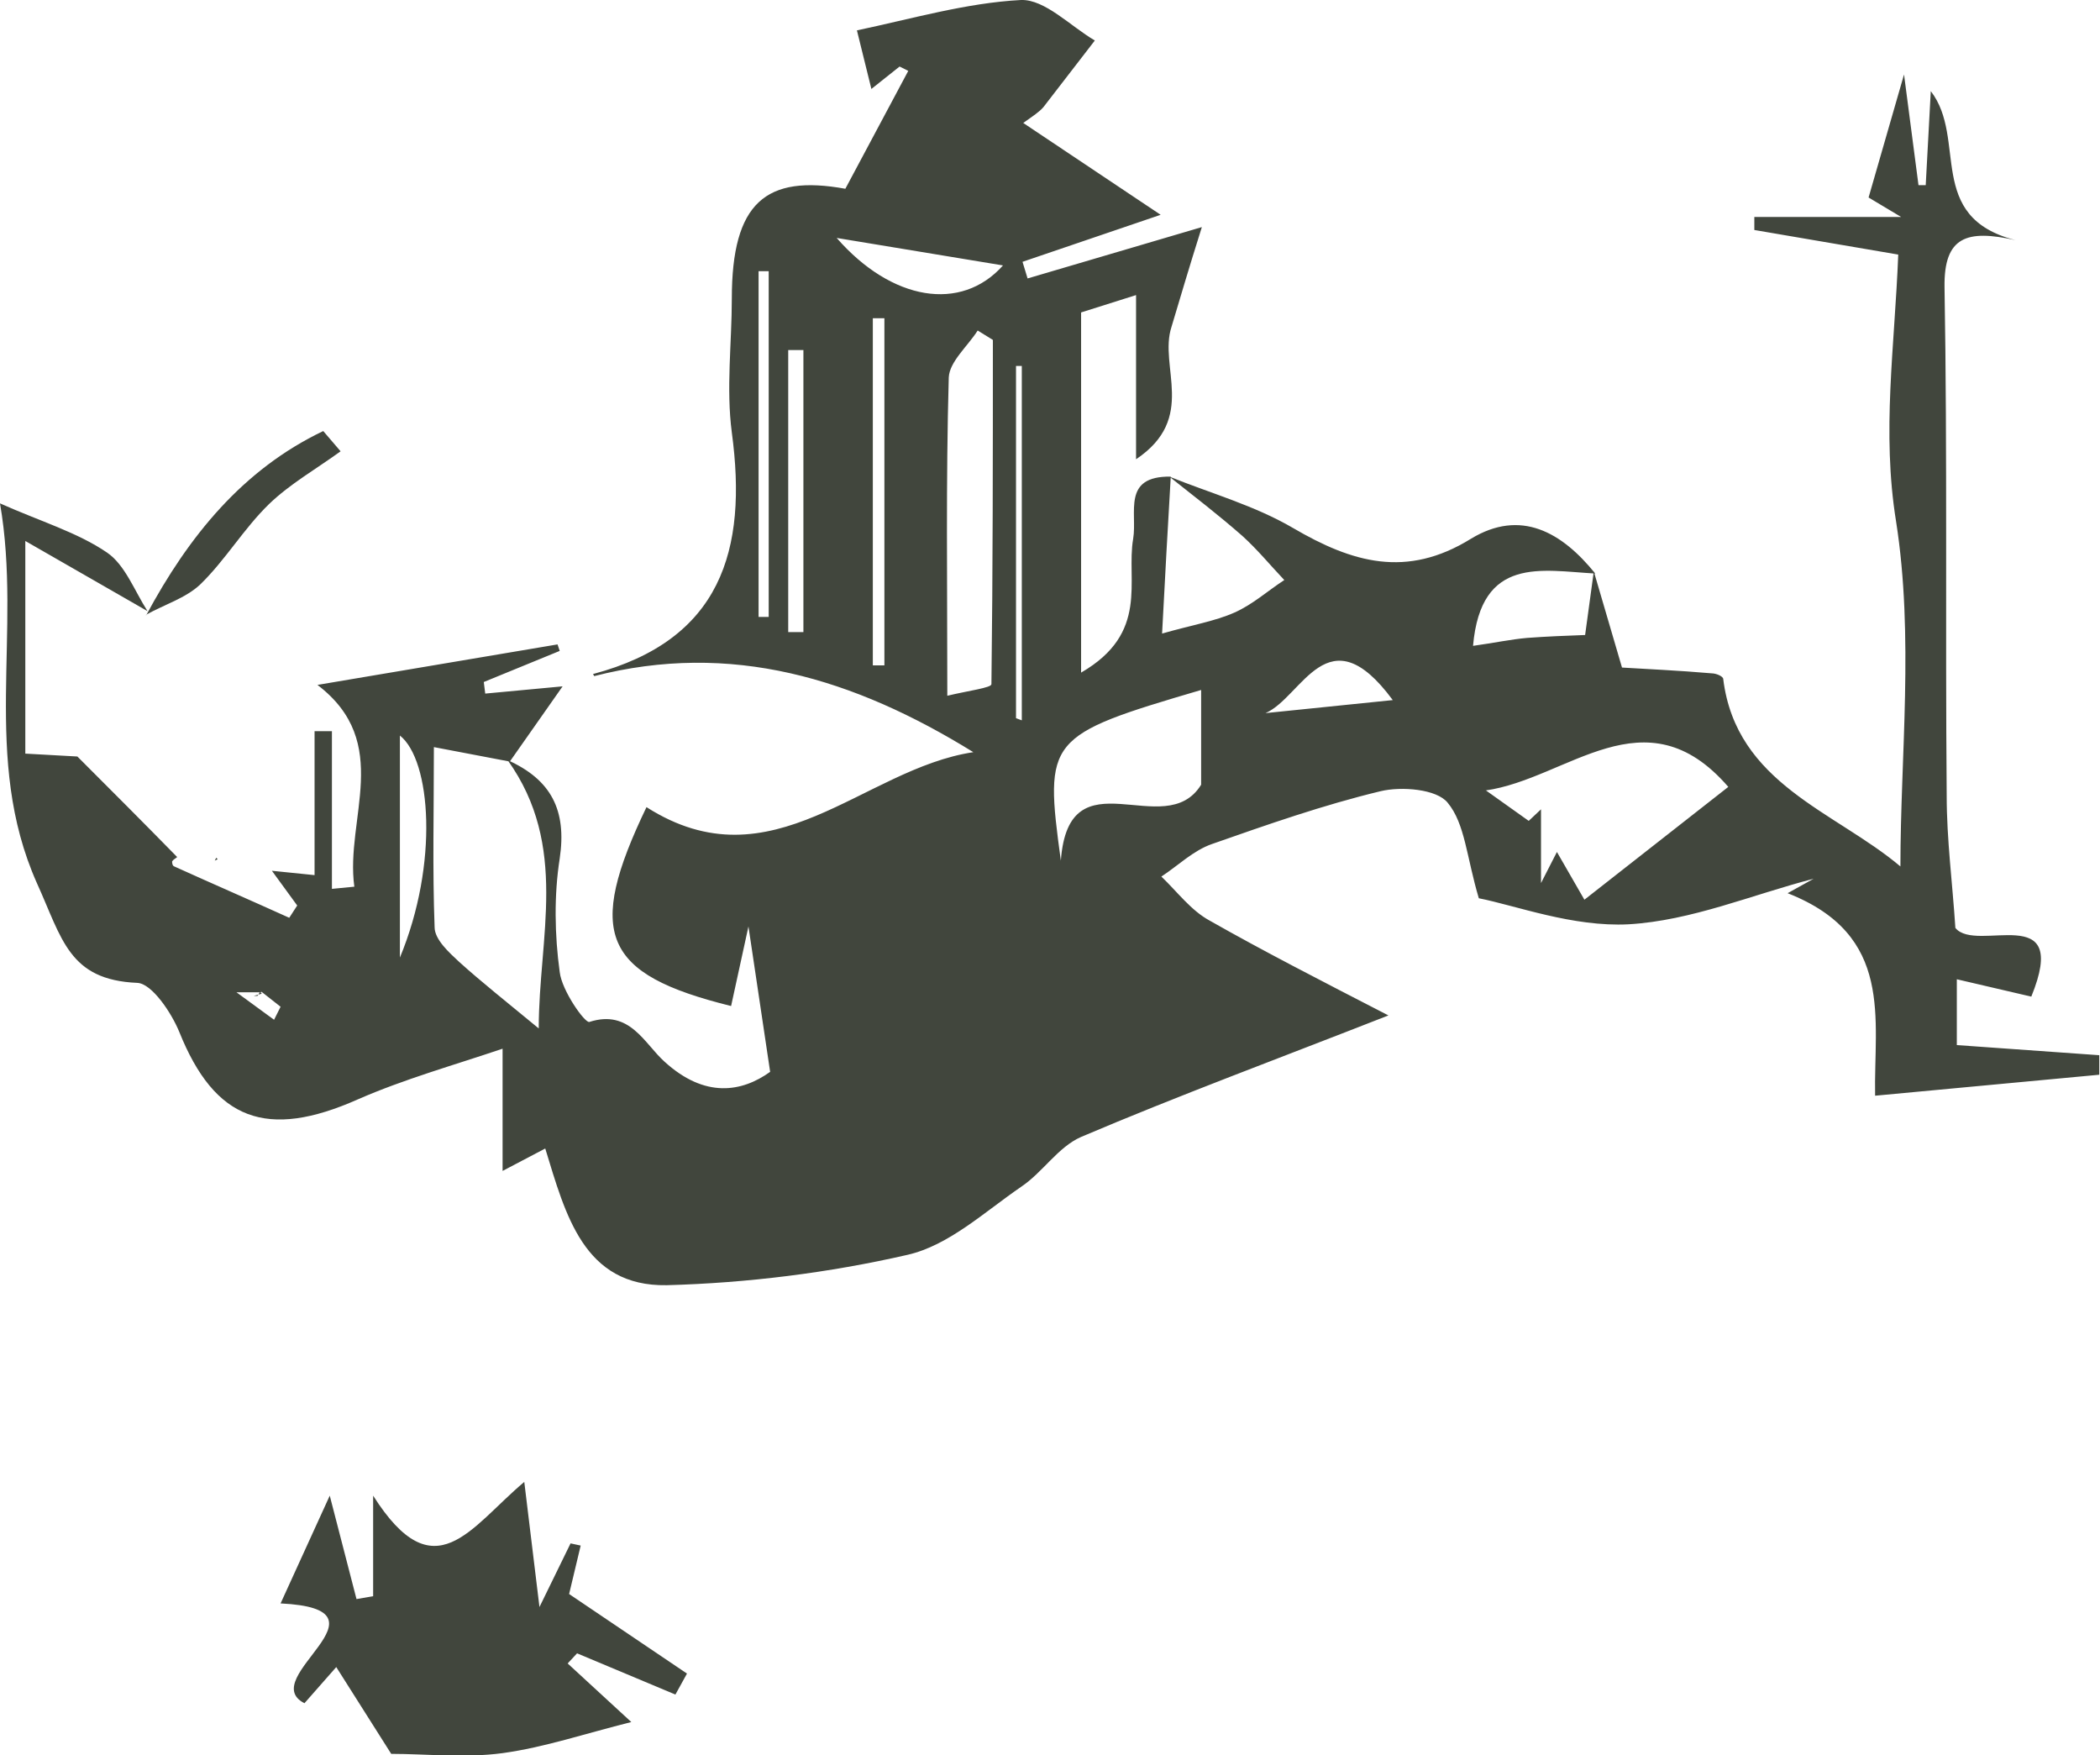
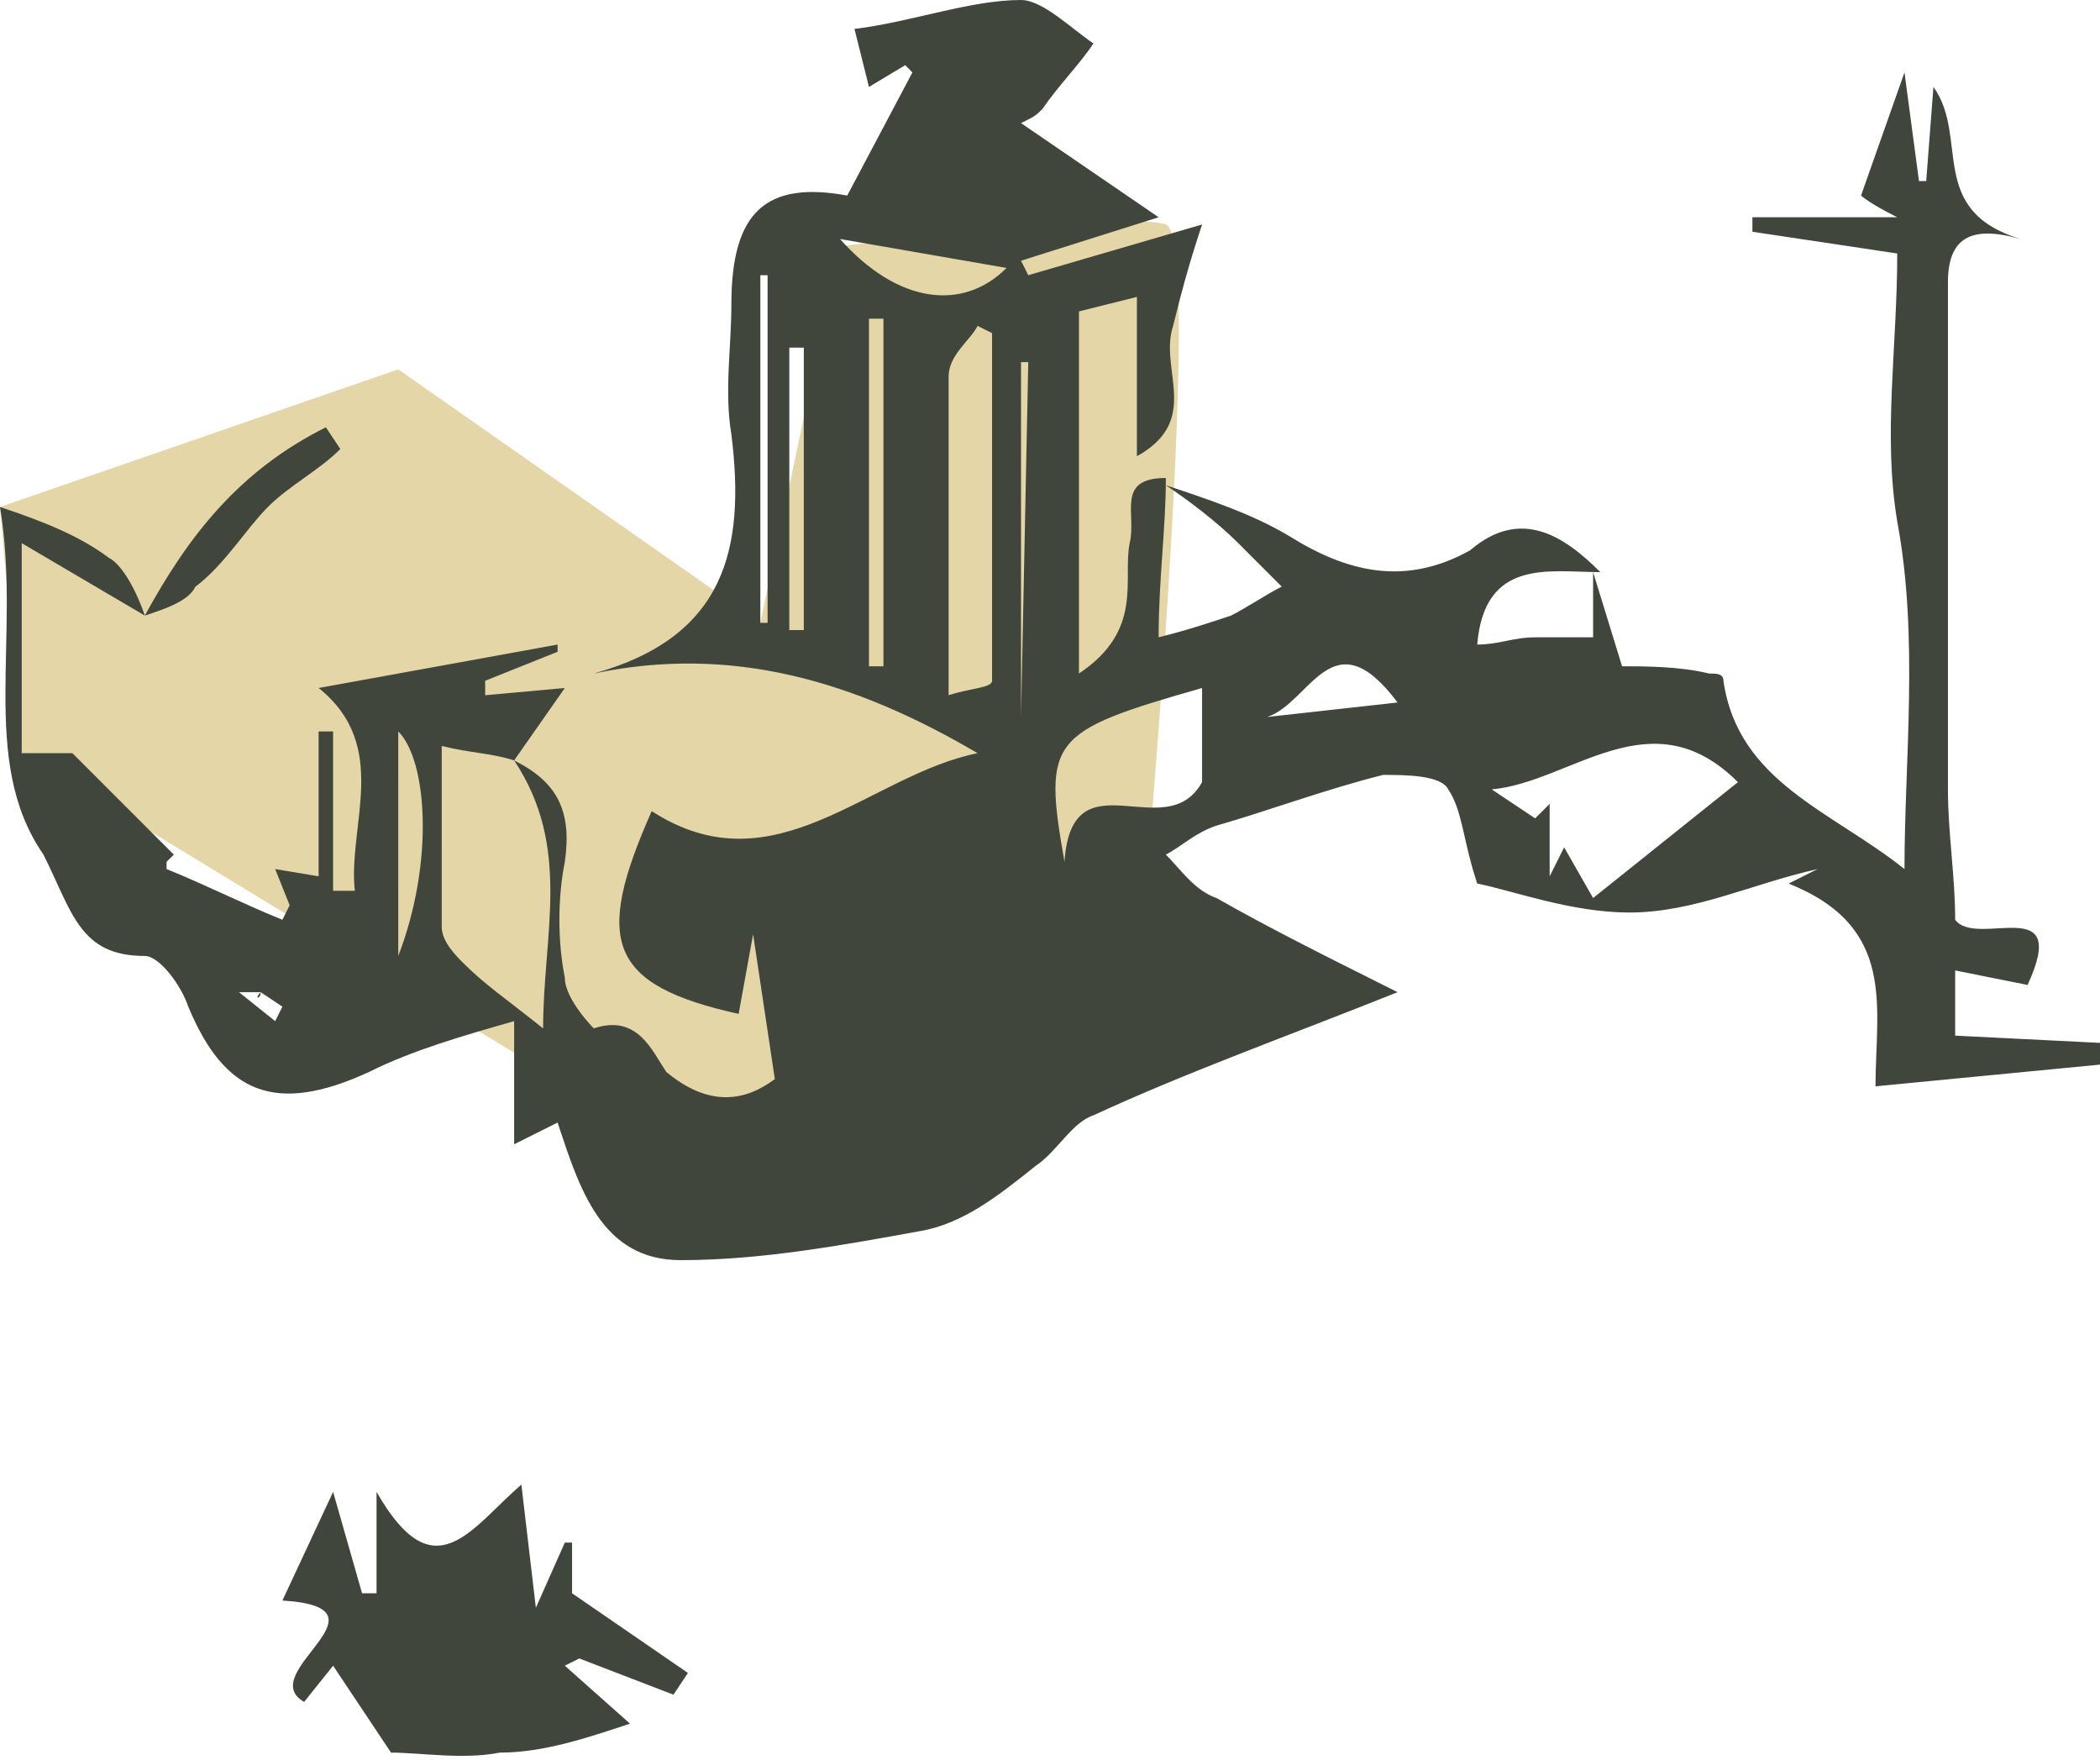
- <svg xmlns="http://www.w3.org/2000/svg" id="b" viewBox="0 0 29.04 24.26">
+ <svg xmlns="http://www.w3.org/2000/svg" version="1.1" id="b" x="0px" y="0px" viewBox="0 0 29 24.3" style="enable-background:new 0 0 29 24.3;" xml:space="preserve">
+   <style type="text/css">
+ 	.st0{fill:#E4D6A7;}
+ 	.st1{fill:#41463D;}
+ </style>
+   <path class="st0" d="M0.3,10.4L0,7l5.5-1.9l5,3.5l1.1-5.2c0,0,3.9-0.5,4.5-0.3s-0.5,11.7-0.5,11.7L10,16.3L0.3,10.4z" />
  <g id="c">
    <g id="d">
      <g id="e">
        <g id="f">
          <g>
-             <path d="M8.2,9.32c1.77-.47,2.14-1.71,1.92-3.34-.08-.61,0-1.24,0-1.85,0-1.33,.47-1.72,1.57-1.52l.87-1.63-.12-.06-.39,.31-.2-.81C12.61,.26,13.36,.04,14.12,0c.33-.01,.68,.36,1.02,.56-.24,.31-.47,.61-.71,.92-.06,.07-.14,.12-.28,.22l1.9,1.27-1.91,.65,.07,.23,2.41-.71c-.18,.57-.3,.98-.42,1.38-.18,.55,.36,1.26-.49,1.83v-2.27l-.76,.24v4.98c.95-.55,.62-1.27,.72-1.85,.06-.36-.16-.87,.52-.86-.04,.69-.08,1.39-.12,2.17,.42-.12,.73-.17,1-.29,.25-.11,.46-.3,.69-.45-.19-.2-.37-.42-.58-.61-.33-.29-.67-.55-1.01-.82,.57,.23,1.18,.4,1.71,.71,.82,.48,1.57,.7,2.46,.15,.69-.42,1.26-.09,1.72,.48-.74-.04-1.58-.25-1.69,1,.29-.04,.52-.09,.75-.11,.27-.02,.53-.03,.8-.04l.12-.88,.39,1.33c.32,.02,.78,.04,1.24,.08,.06,0,.16,.04,.16,.08,.18,1.45,1.55,1.83,2.45,2.59,0-1.52,.19-3.18-.06-4.77-.2-1.24-.02-2.41,.03-3.69l-1.99-.34v-.18h2.03c-.35-.21-.47-.28-.45-.27l.49-1.7,.2,1.53h.1l.07-1.3c.51,.66-.08,1.74,1.17,2.06-.67-.15-.99-.05-.98,.65,.04,2.34,.01,4.68,.03,7.03,0,.61,.08,1.21,.12,1.83,.29,.36,1.6-.4,1.05,.95l-1.03-.24v.91l1.97,.14v.27l-3.1,.29c-.02-1.06,.27-2.22-1.21-2.8l.36-.2c-.85,.22-1.69,.58-2.56,.63-.77,.04-1.56-.26-2.07-.36-.17-.57-.19-1.03-.43-1.32-.15-.19-.64-.23-.93-.16-.79,.19-1.56,.46-2.33,.73-.26,.09-.47,.3-.7,.45,.22,.21,.41,.47,.67,.61,.74,.42,1.5,.81,2.47,1.31-1.53,.6-2.91,1.11-4.25,1.68-.32,.14-.53,.49-.83,.69-.51,.35-1,.81-1.57,.94-1.09,.25-2.22,.39-3.33,.42-1.15,.02-1.4-.98-1.68-1.89l-.59,.31v-1.69c-.68,.23-1.36,.42-2,.7-1.26,.56-1.98,.29-2.47-.93-.11-.27-.38-.67-.58-.68-.95-.04-1.04-.61-1.39-1.38-.77-1.73-.2-3.46-.51-5.25,.56,.25,1.07,.4,1.48,.68,.25,.17,.38,.53,.56,.81h0L.35,7.48v2.94l.72,.04c.45,.45,.92,.92,1.38,1.39-.02,.02-.05,.03-.07,.06,0,.01,0,.06,.03,.07,.53,.24,1.06,.47,1.59,.71l.11-.17-.35-.48,.59,.06v-1.99h.24v2.18l.31-.03c-.13-.94,.54-1.99-.51-2.79l3.32-.56,.03,.09-1.05,.43,.02,.16,1.07-.1-.73,1.04c-.32-.06-.63-.12-1.05-.2,0,.91-.02,1.69,.01,2.49,0,.17,.2,.35,.34,.48,.31,.28,.64,.54,1.1,.92,0-1.26,.42-2.52-.43-3.71,.6,.27,.82,.69,.72,1.36-.08,.51-.07,1.06,0,1.57,.03,.26,.35,.71,.41,.69,.56-.18,.76,.3,1.04,.55,.56,.51,1.07,.42,1.46,.14l-.3-2.01-.24,1.1c-1.78-.44-2.01-1-1.17-2.75,1.74,1.11,2.99-.53,4.52-.76-1.65-1.02-3.35-1.54-5.25-1.05h.01ZM3.6,13.7l.02,.02h-.35l.52,.38,.09-.18-.28-.22h0Zm16.95-2.77l.59,.42,.17-.16v1.02l.22-.43,.38,.66,1.99-1.56c-1.15-1.33-2.22-.11-3.36,.05Zm-7.45-1.31c.29-.07,.61-.11,.61-.16,.02-1.59,.02-3.17,.02-4.76l-.21-.13c-.14,.22-.39,.43-.4,.65-.04,1.42-.02,2.83-.02,4.4h0Zm3.51-.08c-2.14,.63-2.17,.67-1.94,2.36,.11-1.5,1.44-.24,1.94-1.05v-1.31h0Zm-4.38-5.14h-.16v4.8h.16V4.4h0Zm-1.33,4.34h.21v-3.9h-.21v3.9Zm.67-5.45c.76,.87,1.72,1.03,2.3,.38l-2.3-.38ZM5.53,13.24c.54-1.3,.43-2.73,0-3.07v3.07ZM10.63,3.75h-.14v4.78h.14V3.75Zm3.42,6.18l.08,.03V5.06h-.08v4.88Zm5.21-.25c-.9-1.22-1.25-.04-1.76,.18l1.76-.18Z" fill="#41463d" />
-             <path d="M7.87,22.04l1.63,1.1-.16,.29-1.36-.57-.13,.14,.88,.81c-.64,.16-1.2,.35-1.78,.43-.52,.07-1.06,.01-1.54,.01l-.76-1.2-.44,.5c-.68-.35,1.32-1.3-.33-1.38l.68-1.49,.37,1.43,.23-.04v-1.39c.85,1.34,1.34,.44,2.09-.19l.21,1.73,.43-.88,.14,.03-.16,.67h0Z" fill="#41463d" />
-             <path d="M2.02,8.51c.59-1.1,1.34-2.02,2.45-2.55l.24,.28c-.33,.24-.7,.45-.99,.73-.35,.34-.6,.77-.95,1.11-.2,.19-.5,.28-.75,.42h0Z" fill="#41463d" />
-             <polygon points="2.99 11.86 2.97 11.9 3.01 11.88 2.99 11.86" fill="#41463d" />
-             <path d="M3.6,13.7s-.02,.05-.04,.07c0,0-.03,0-.05,0,.03-.01,.07-.02,.11-.03l-.02-.02h0Z" fill="#41463d" />
+             <path class="st1" d="M8.2,9.3C10,8.8,10.3,7.6,10.1,6c-0.1-0.6,0-1.2,0-1.8c0-1.3,0.5-1.7,1.6-1.5L12.6,1l-0.1-0.1L12,1.2       l-0.2-0.8C12.6,0.3,13.4,0,14.1,0c0.3,0,0.7,0.4,1,0.6c-0.2,0.3-0.5,0.6-0.7,0.9c-0.1,0.1-0.1,0.1-0.3,0.2L16,3l-1.9,0.6       l0.1,0.2l2.4-0.7c-0.2,0.6-0.3,1-0.4,1.4c-0.2,0.6,0.4,1.3-0.5,1.8V4.1l-0.8,0.2v5c0.9-0.6,0.6-1.3,0.7-1.8       c0.1-0.4-0.2-0.9,0.5-0.9c0,0.7-0.1,1.4-0.1,2.2c0.4-0.1,0.7-0.2,1-0.3c0.2-0.1,0.5-0.3,0.7-0.4c-0.2-0.2-0.4-0.4-0.6-0.6       c-0.3-0.3-0.7-0.6-1-0.8c0.6,0.2,1.2,0.4,1.7,0.7c0.8,0.5,1.6,0.7,2.5,0.2C21,7,21.6,7.4,22.1,7.9c-0.7,0-1.6-0.2-1.7,1       c0.3,0,0.5-0.1,0.8-0.1c0.3,0,0.5,0,0.8,0L22,7.9l0.4,1.3c0.3,0,0.8,0,1.2,0.1c0.1,0,0.2,0,0.2,0.1c0.2,1.4,1.5,1.8,2.5,2.6       c0-1.5,0.2-3.2-0.1-4.8c-0.2-1.2,0-2.4,0-3.7l-2-0.3V3h2c-0.4-0.2-0.5-0.3-0.5-0.3L26.3,1l0.2,1.5h0.1l0.1-1.3       c0.5,0.7-0.1,1.7,1.2,2.1c-0.7-0.2-1,0-1,0.6c0,2.3,0,4.7,0,7c0,0.6,0.1,1.2,0.1,1.8c0.3,0.4,1.6-0.4,1,0.9l-1-0.2v0.9l2,0.1       v0.3l-3.1,0.3c0-1.1,0.3-2.2-1.2-2.8l0.4-0.2c-0.9,0.2-1.7,0.6-2.6,0.6c-0.8,0-1.6-0.3-2.1-0.4c-0.2-0.6-0.2-1-0.4-1.3       c-0.1-0.2-0.6-0.2-0.9-0.2c-0.8,0.2-1.6,0.5-2.3,0.7c-0.3,0.1-0.5,0.3-0.7,0.4c0.2,0.2,0.4,0.5,0.7,0.6       c0.7,0.4,1.5,0.8,2.5,1.3c-1.5,0.6-2.9,1.1-4.2,1.7c-0.3,0.1-0.5,0.5-0.8,0.7c-0.5,0.4-1,0.8-1.6,0.9c-1.1,0.2-2.2,0.4-3.3,0.4       c-1.1,0-1.4-1-1.7-1.9l-0.6,0.3v-1.7c-0.7,0.2-1.4,0.4-2,0.7c-1.3,0.6-2,0.3-2.5-0.9c-0.1-0.3-0.4-0.7-0.6-0.7       c-0.9,0-1-0.6-1.4-1.4C-0.3,10.5,0.3,8.8,0,7c0.6,0.2,1.1,0.4,1.5,0.7C1.7,7.8,1.9,8.2,2,8.5l0,0l-1.7-1v2.9l0.7,0       c0.4,0.4,0.9,0.9,1.4,1.4c0,0,0,0-0.1,0.1c0,0,0,0.1,0,0.1c0.5,0.2,1.1,0.5,1.6,0.7l0.1-0.2L3.8,12l0.6,0.1v-2h0.2v2.2l0.3,0       c-0.1-0.9,0.5-2-0.5-2.8l3.3-0.6l0,0.1l-1,0.4l0,0.2l1.1-0.1l-0.7,1c-0.3-0.1-0.6-0.1-1-0.2c0,0.9,0,1.7,0,2.5       c0,0.2,0.2,0.4,0.3,0.5c0.3,0.3,0.6,0.5,1.1,0.9c0-1.3,0.4-2.5-0.4-3.7c0.6,0.3,0.8,0.7,0.7,1.4c-0.1,0.5-0.1,1.1,0,1.6       c0,0.3,0.4,0.7,0.4,0.7c0.6-0.2,0.8,0.3,1,0.6c0.6,0.5,1.1,0.4,1.5,0.1l-0.3-2l-0.2,1.1c-1.8-0.4-2-1-1.2-2.8       c1.7,1.1,3-0.5,4.5-0.8C11.8,9.4,10.1,8.9,8.2,9.3L8.2,9.3L8.2,9.3z M3.6,13.7L3.6,13.7l-0.3,0l0.5,0.4l0.1-0.2L3.6,13.7       L3.6,13.7z M20.6,10.9l0.6,0.4l0.2-0.2v1l0.2-0.4l0.4,0.7l2-1.6C22.8,9.6,21.7,10.8,20.6,10.9L20.6,10.9z M13.1,9.6       c0.3-0.1,0.6-0.1,0.6-0.2c0-1.6,0-3.2,0-4.8l-0.2-0.1c-0.1,0.2-0.4,0.4-0.4,0.7C13.1,6.6,13.1,8.1,13.1,9.6L13.1,9.6z        M16.6,9.5c-2.1,0.6-2.2,0.7-1.9,2.4c0.1-1.5,1.4-0.2,1.9-1.1V9.5L16.6,9.5z M12.2,4.4h-0.2v4.8h0.2V4.4       C12.2,4.4,12.2,4.4,12.2,4.4z M10.9,8.7h0.2V4.8h-0.2V8.7z M11.6,3.3c0.8,0.9,1.7,1,2.3,0.4L11.6,3.3z M5.5,13.2       c0.5-1.3,0.4-2.7,0-3.1V13.2z M10.6,3.8h-0.1v4.8h0.1V3.8z M14.1,9.9L14.1,9.9l0.1-4.9h-0.1V9.9L14.1,9.9z M19.3,9.7       c-0.9-1.2-1.2,0-1.8,0.2L19.3,9.7z" />
+             <path class="st1" d="M7.9,22l1.6,1.1l-0.2,0.3L8,22.9L7.8,23l0.9,0.8c-0.6,0.2-1.2,0.4-1.8,0.4c-0.5,0.1-1.1,0-1.5,0l-0.8-1.2       l-0.4,0.5c-0.7-0.4,1.3-1.3-0.3-1.4l0.7-1.5l0.4,1.4l0.2,0v-1.4C6,22,6.5,21.1,7.2,20.5l0.2,1.7l0.4-0.9l0.1,0L7.9,22       C7.9,22,7.9,22,7.9,22z" />
+             <path class="st1" d="M2,8.5c0.6-1.1,1.3-2,2.5-2.6l0.2,0.3C4.4,6.5,4,6.7,3.7,7c-0.3,0.3-0.6,0.8-1,1.1C2.6,8.3,2.3,8.4,2,8.5       L2,8.5L2,8.5z" />
+             <polygon class="st1" points="3,11.9 3,11.9 3,11.9      " />
+             <path class="st1" d="M3.6,13.7C3.6,13.7,3.6,13.8,3.6,13.7C3.6,13.8,3.5,13.8,3.6,13.7C3.5,13.8,3.6,13.7,3.6,13.7L3.6,13.7       L3.6,13.7L3.6,13.7z" />
          </g>
        </g>
      </g>
    </g>
  </g>
</svg>
